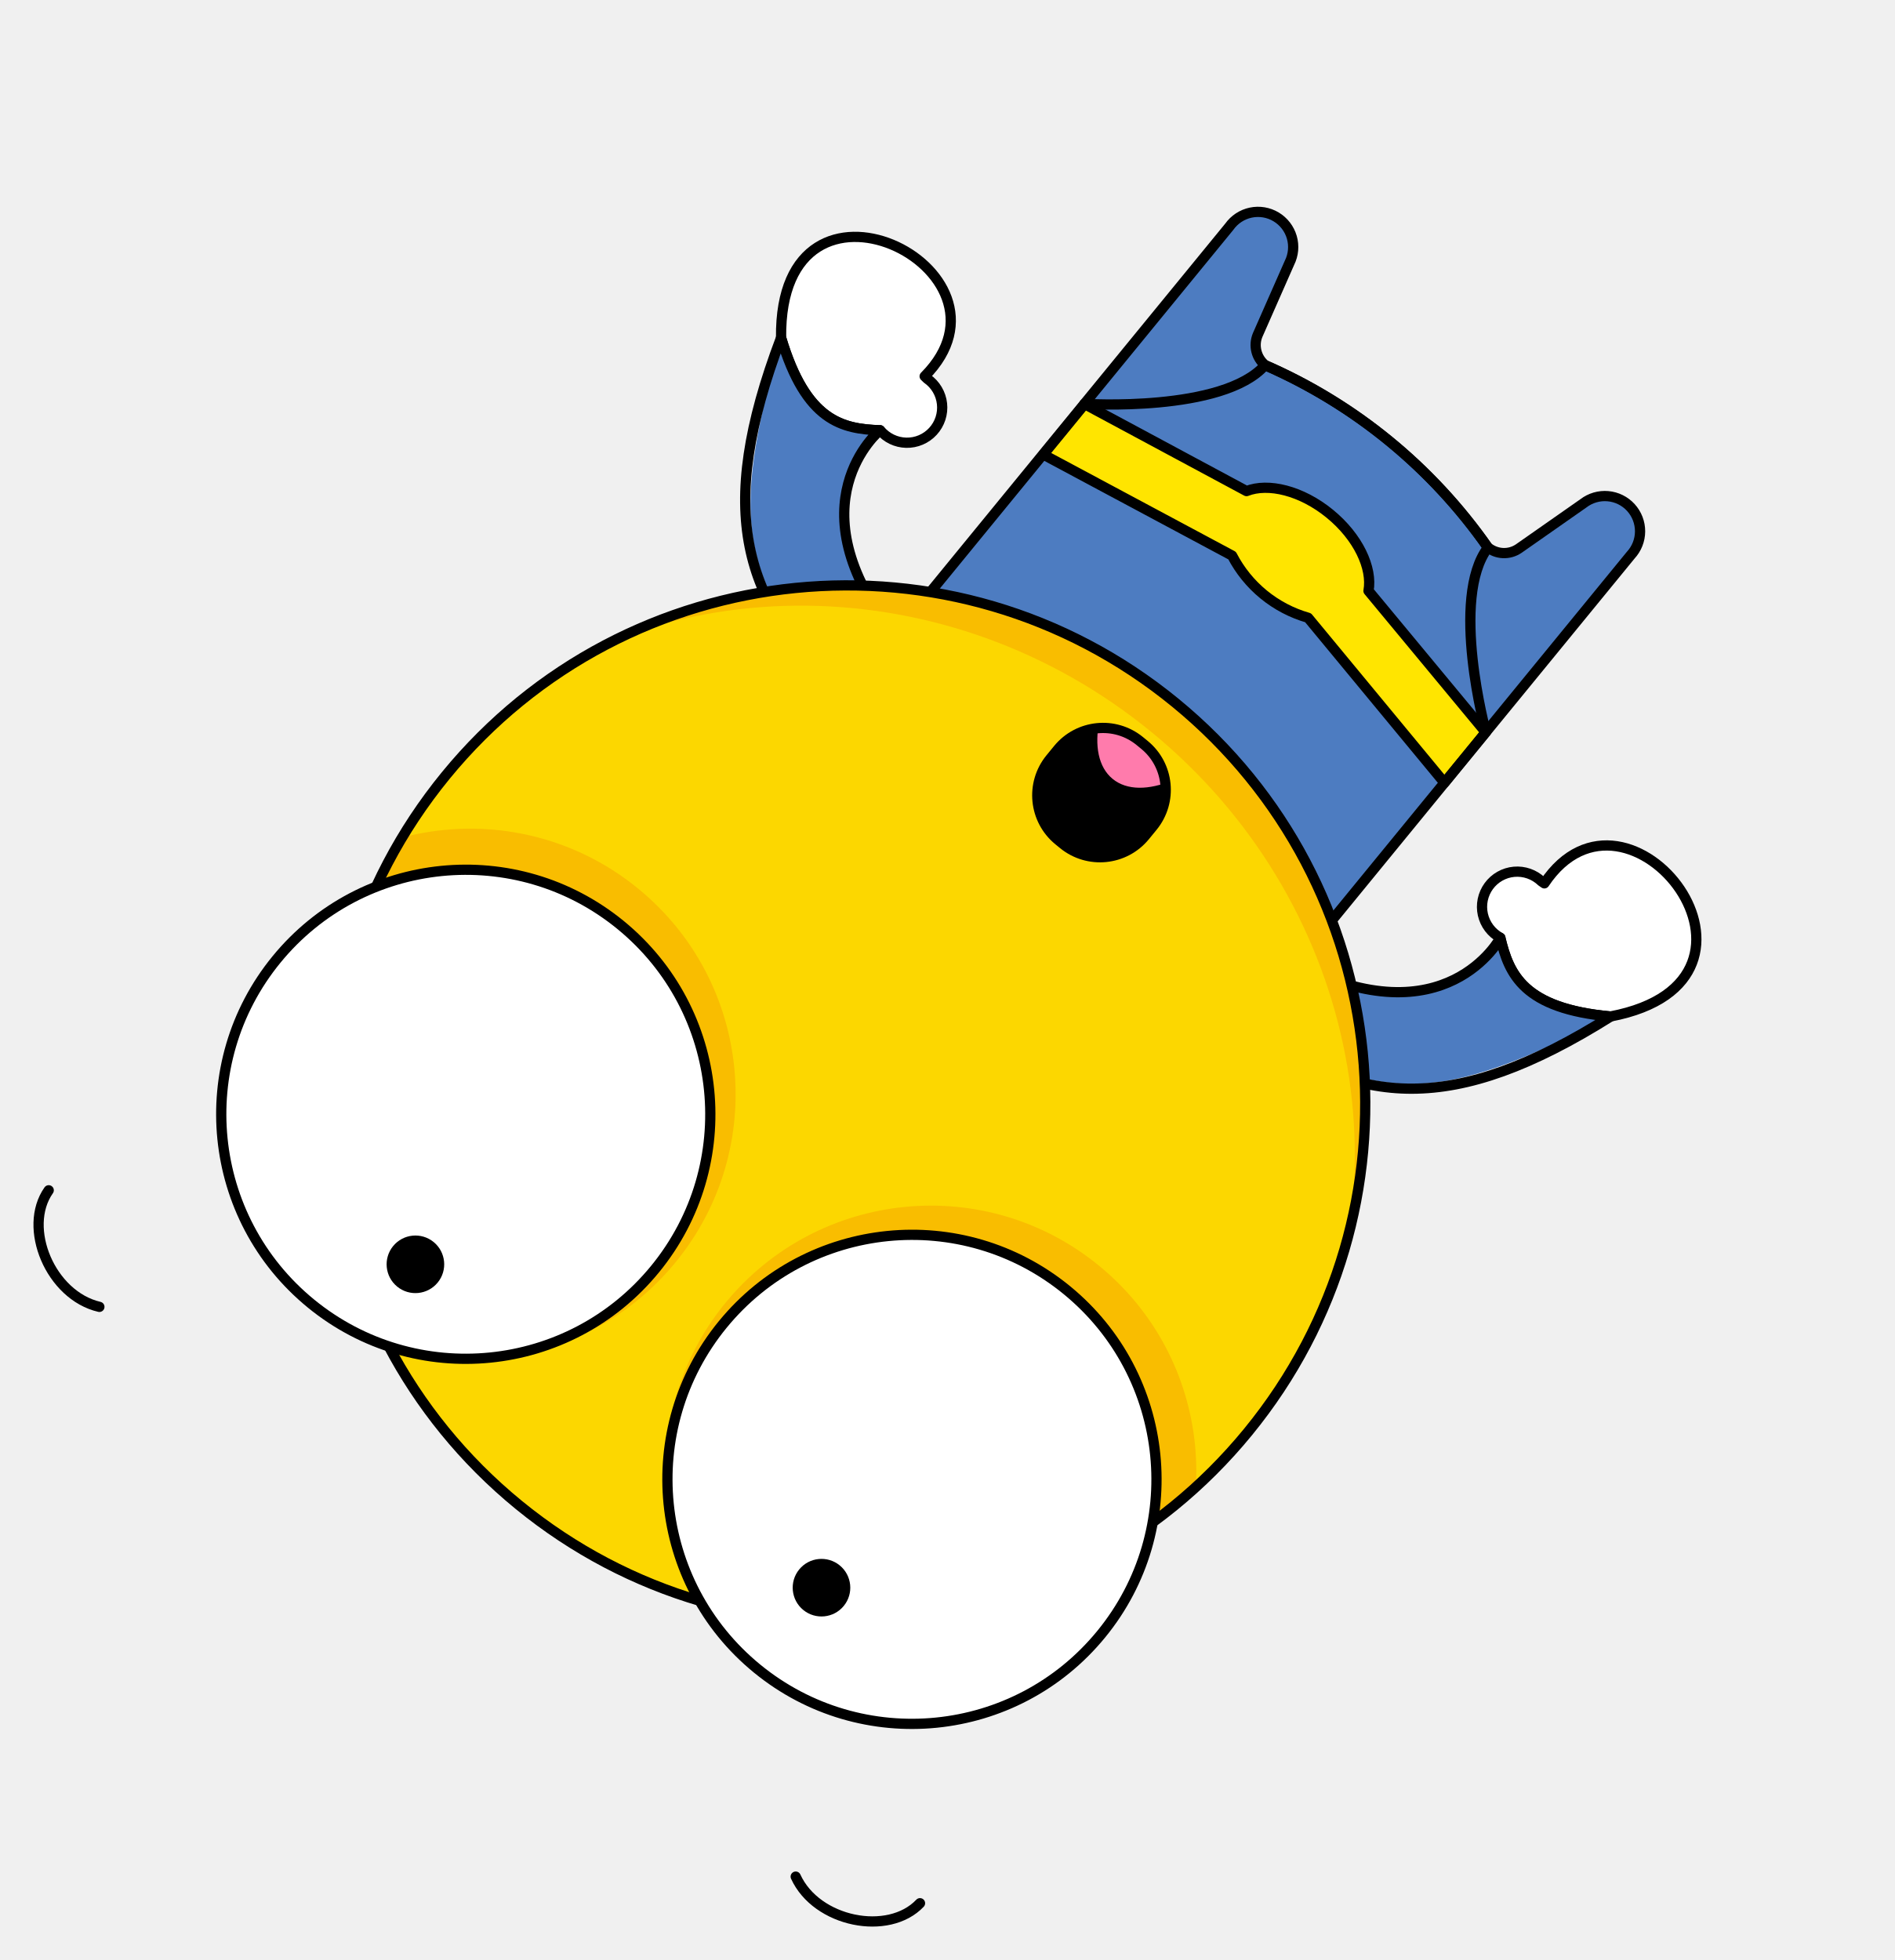
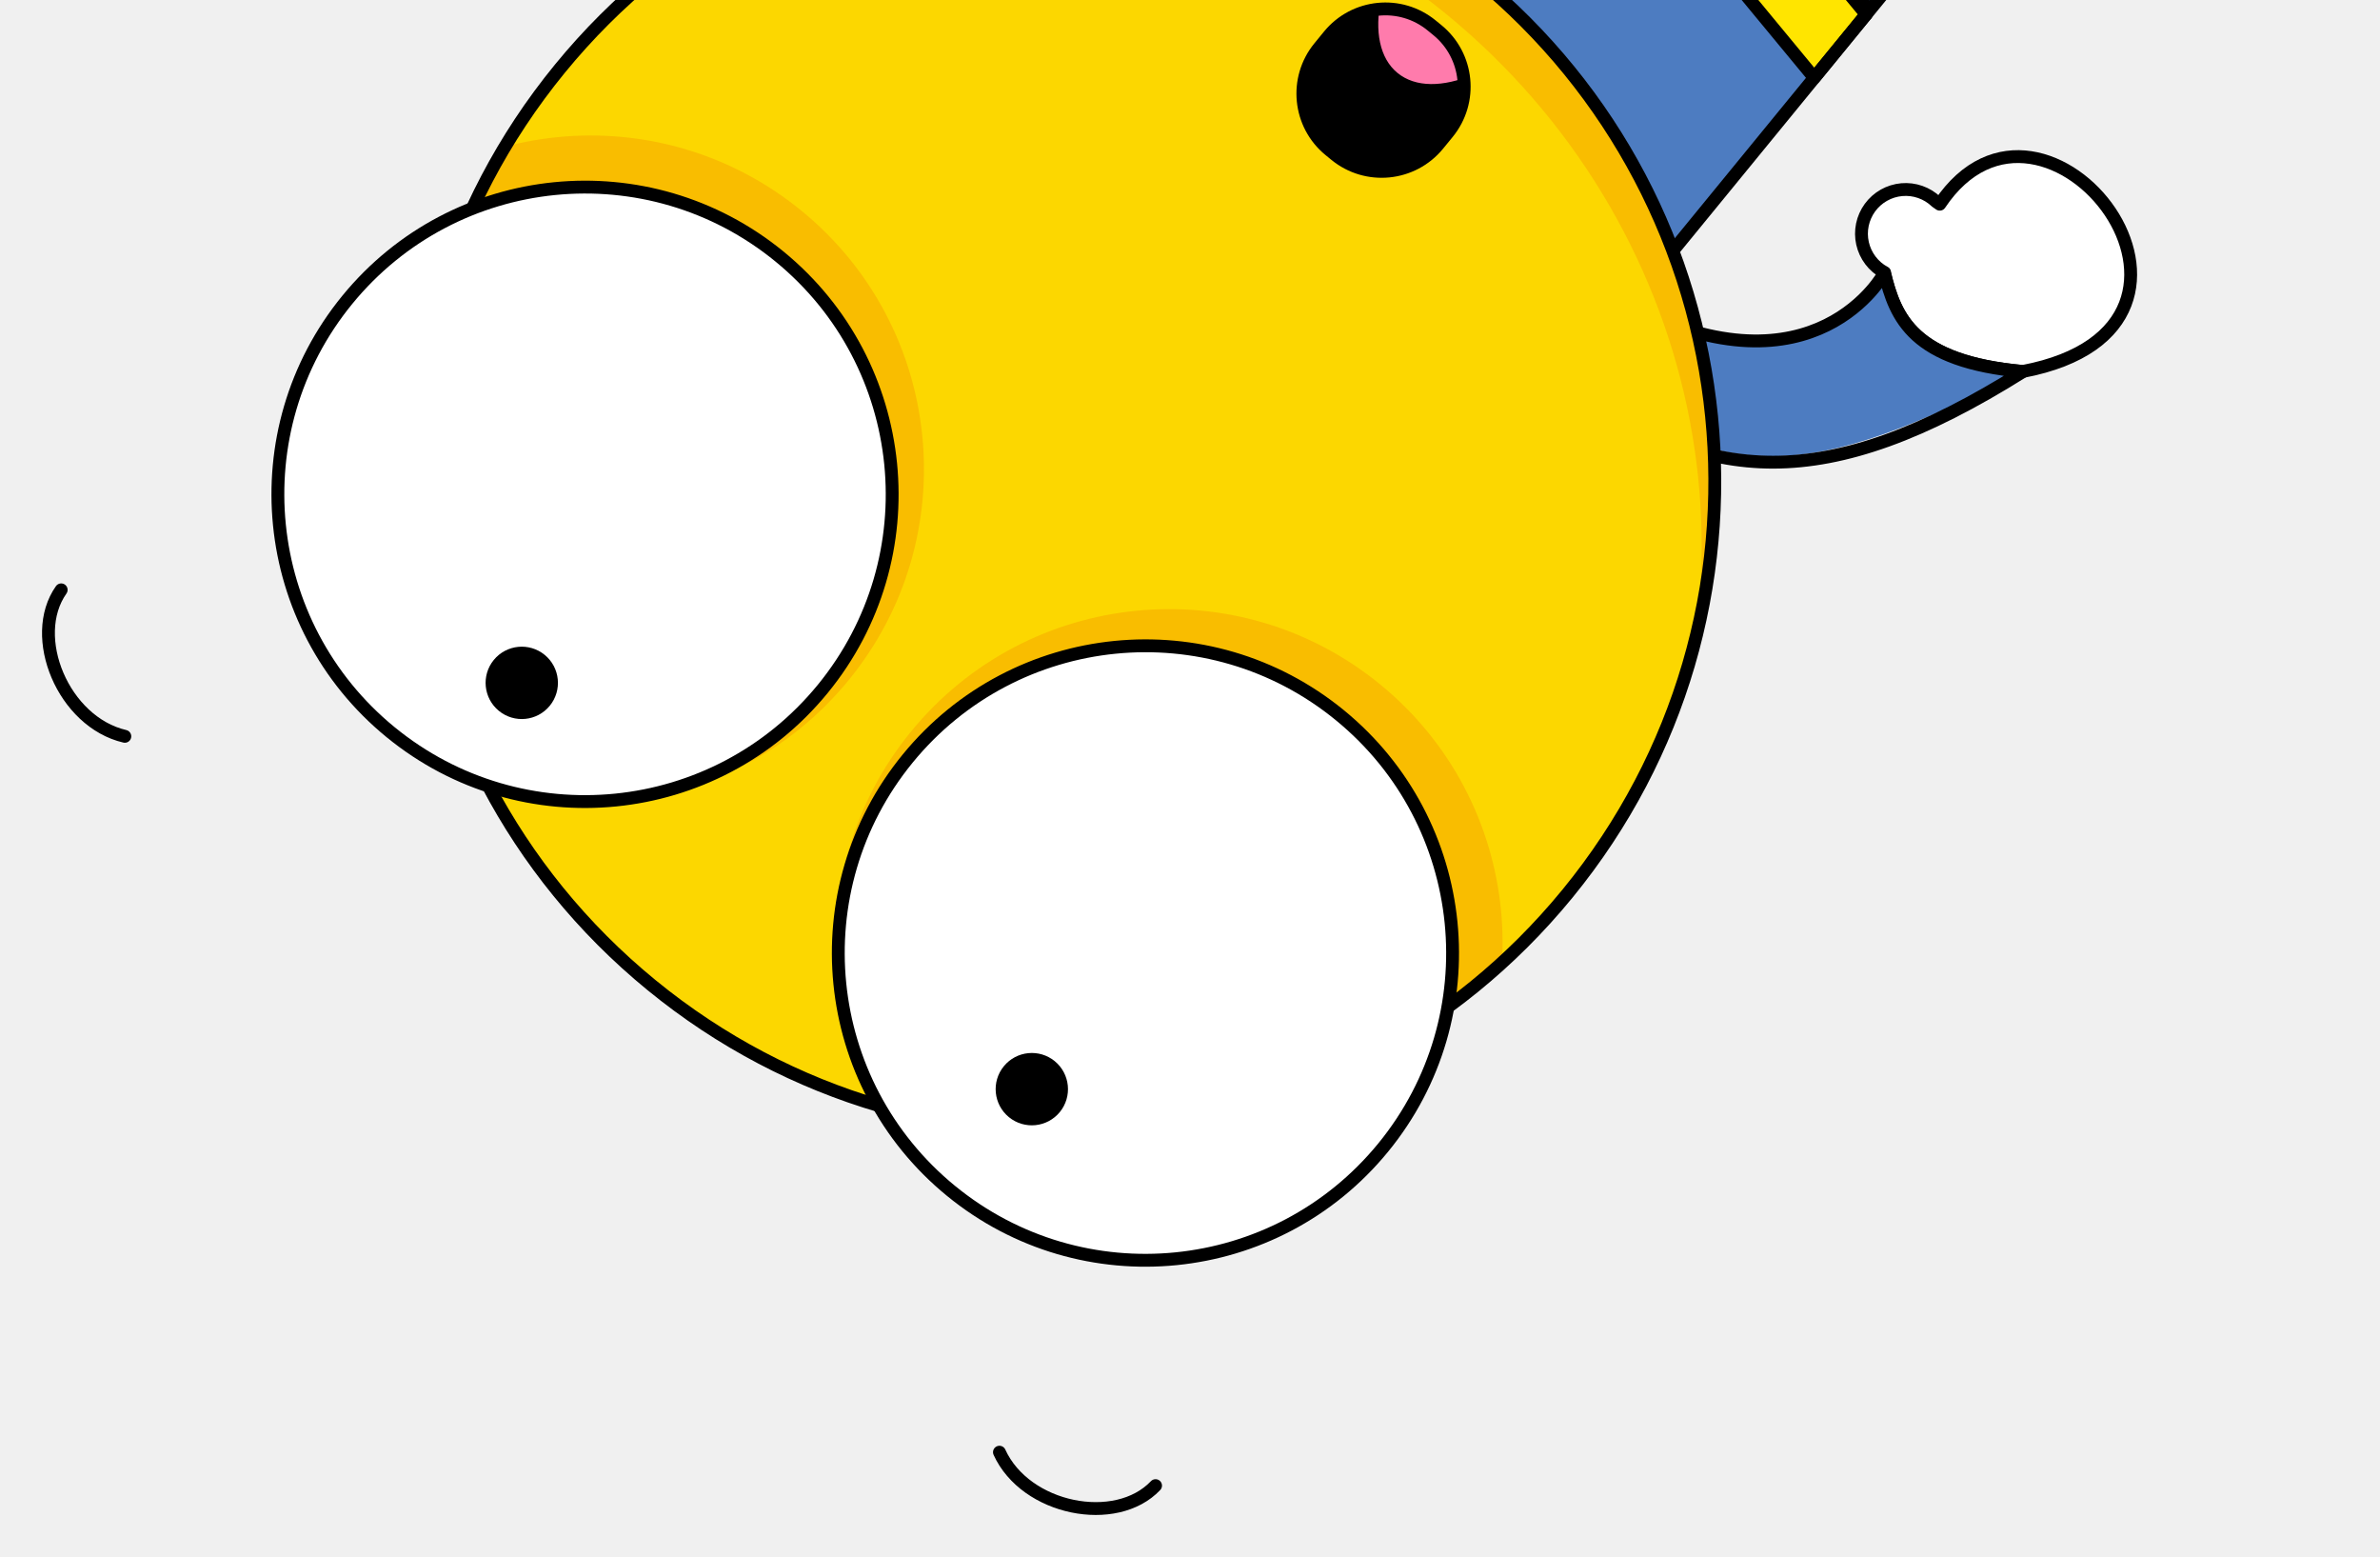
- <svg xmlns="http://www.w3.org/2000/svg" width="552" height="571" viewBox="0 0 552 571" fill="none">
-   <path d="M242.154 207.922L262.106 183.378L358.104 66.06C359.596 63.948 361.831 62.478 364.361 61.944C366.891 61.411 369.53 61.853 371.747 63.182C373.965 64.512 375.599 66.631 376.321 69.114C377.042 71.597 376.799 74.261 375.64 76.572L366.371 97.609C365.748 99.108 365.623 100.768 366.014 102.343C366.405 103.919 367.292 105.327 368.544 106.361C394.65 117.724 417.099 136.094 433.405 159.433C434.664 160.459 436.22 161.052 437.843 161.124C439.466 161.196 441.069 160.743 442.414 159.832L461.267 146.637C463.306 145.07 465.859 144.325 468.421 144.552C470.983 144.778 473.367 145.958 475.1 147.859C476.833 149.759 477.789 152.242 477.778 154.814C477.767 157.386 476.791 159.86 475.042 161.746L379.017 279.098L359.028 303.527" fill="#4D7CC1" />
-   <path d="M376.318 163.132L432.863 213.293C432.863 213.293 422.28 174.238 433.461 159.535C417.111 136.187 394.639 117.799 368.516 106.394C356.301 120.25 315.902 117.645 315.902 117.645L376.318 163.132Z" stroke="black" stroke-width="2.98" stroke-linecap="round" stroke-linejoin="round" />
-   <path d="M303.934 132.42L358.931 161.861C361.193 166.226 364.323 170.084 368.128 173.198C371.934 176.312 376.335 178.616 381.062 179.97L420.794 228.042L432.822 213.343L398.664 172.136C399.874 165.444 395.651 156.424 387.392 149.667C379.134 142.909 369.439 140.577 363.136 143.066L315.967 117.725L303.934 132.42Z" fill="#FFE500" stroke="black" stroke-width="2.98" stroke-linecap="round" stroke-linejoin="round" />
-   <path d="M262.148 183.487L262.098 183.389L358.104 66.059C359.596 63.948 361.831 62.478 364.361 61.944C366.892 61.41 369.53 61.853 371.748 63.182C373.966 64.512 375.599 66.63 376.321 69.114C377.043 71.597 376.8 74.261 375.64 76.572L366.371 97.609C365.748 99.108 365.623 100.768 366.014 102.343C366.406 103.919 367.293 105.327 368.545 106.361C394.65 117.724 417.1 136.093 433.405 159.433C434.664 160.459 436.221 161.052 437.844 161.124C439.466 161.195 441.069 160.742 442.414 159.832L461.267 146.637C463.306 145.069 465.86 144.325 468.422 144.551C470.984 144.778 473.367 145.958 475.1 147.859C476.833 149.759 477.789 152.241 477.778 154.813C477.768 157.385 476.791 159.859 475.043 161.746L379.018 279.098" stroke="black" stroke-width="2.98" stroke-linecap="round" stroke-linejoin="round" />
-   <path d="M437.049 273.205C439.586 283.794 443.771 293.819 469.184 296.12C524.455 285.615 474.302 220.856 449.896 257.345L449.063 256.766C448.006 255.758 446.747 254.988 445.368 254.506C443.99 254.025 442.525 253.843 441.07 253.974C439.616 254.104 438.206 254.544 436.936 255.263C435.665 255.983 434.563 256.965 433.703 258.145C432.843 259.325 432.245 260.675 431.948 262.105C431.652 263.534 431.665 265.011 431.985 266.435C432.306 267.86 432.927 269.199 433.807 270.364C434.687 271.529 435.806 272.493 437.089 273.19L437.049 273.205Z" fill="white" stroke="black" stroke-width="2.98" stroke-linecap="round" stroke-linejoin="round" />
-   <path d="M360.446 296.705C402.215 322.621 418.596 321.836 469.201 296.134C443.789 293.833 439.615 283.817 437.066 273.218C436.991 273.39 421.121 302.973 377.648 280.806" fill="#4D7CC1" />
-   <path d="M364.372 299.917C396.171 321.783 422.824 325.295 469.213 296.143C443.8 293.842 439.626 283.827 437.078 273.228C437.003 273.4 421.133 302.982 377.66 280.815" stroke="black" stroke-width="2.98" stroke-linecap="round" stroke-linejoin="round" />
-   <path d="M256.364 125.357C245.482 124.966 234.827 122.848 227.541 98.393C226.898 42.137 300.303 78.48 269.367 109.625L270.099 110.327C271.296 111.163 272.301 112.246 273.046 113.501C273.791 114.757 274.259 116.158 274.419 117.609C274.578 119.06 274.426 120.529 273.973 121.917C273.519 123.305 272.774 124.58 271.788 125.656C270.801 126.733 269.597 127.586 268.254 128.16C266.911 128.733 265.461 129.013 264.001 128.981C262.542 128.948 261.106 128.605 259.79 127.973C258.473 127.34 257.308 126.434 256.37 125.315L256.364 125.357Z" fill="white" stroke="black" stroke-width="2.98" stroke-linecap="round" stroke-linejoin="round" />
-   <path d="M248.512 205.114C214.842 169.301 212.369 153.088 227.547 98.397C234.832 122.852 245.476 124.961 256.369 125.361C256.216 125.469 230.359 146.88 260.693 185.105" fill="#4D7CC1" />
-   <path d="M244.587 201.902C216.86 175.06 208.142 149.63 227.535 98.389C234.821 122.843 245.464 124.952 256.358 125.352C256.204 125.46 230.348 146.871 260.681 185.097" stroke="black" stroke-width="2.98" stroke-linecap="round" stroke-linejoin="round" />
-   <path d="M347.434 300.583C353.056 299.859 358.733 299.643 364.394 299.935C363.074 268.852 351.039 240.96 328.081 222.174C305.117 203.384 275.411 197.112 244.709 201.993C246.19 207.65 247.109 213.439 247.453 219.277L347.434 300.583Z" fill="#4C70BF" />
-   <path d="M342.341 204.68C277.799 151.868 182.67 161.376 129.858 225.918C77.047 290.46 86.555 385.589 151.097 438.4C215.638 491.212 310.767 481.704 363.579 417.162C416.391 352.621 406.882 257.491 342.341 204.68Z" fill="#FCD700" />
-   <mask id="mask0_264_4568" style="mask-type:luminance" maskUnits="userSpaceOnUse" x="95" y="170" width="303" height="303">
-     <path d="M342.341 204.68C277.8 151.868 182.671 161.376 129.859 225.918C77.047 290.46 86.556 385.589 151.097 438.4C215.639 491.212 310.768 481.704 363.58 417.162C416.391 352.621 406.883 257.491 342.341 204.68Z" fill="white" />
+ <svg xmlns="http://www.w3.org/2000/svg" width="552" height="361" viewBox="0 0 552 361" fill="none">
+   <path d="M242.154 -2.078L262.106 -26.621L358.104 -143.94C359.596 -146.052 361.831 -147.522 364.361 -148.055C366.891 -148.589 369.53 -148.147 371.747 -146.817C373.965 -145.487 375.599 -143.369 376.321 -140.886C377.042 -138.403 376.799 -135.739 375.64 -133.427L366.371 -112.391C365.748 -110.891 365.623 -109.232 366.014 -107.656C366.405 -106.08 367.292 -104.672 368.544 -103.639C394.65 -92.275 417.099 -73.906 433.405 -50.566C434.664 -49.54 436.22 -48.947 437.843 -48.876C439.466 -48.804 441.069 -49.257 442.414 -50.168L461.267 -63.362C463.306 -64.93 465.859 -65.674 468.421 -65.448C470.983 -65.222 473.367 -64.041 475.1 -62.141C476.833 -60.24 477.789 -57.758 477.778 -55.186C477.767 -52.614 476.791 -50.14 475.042 -48.254L379.017 69.099L359.028 93.528" fill="#4D7CC1" />
+   <path d="M376.318 -46.868L432.863 3.293C432.863 3.293 422.28 -35.762 433.461 -50.464C417.111 -73.812 394.639 -92.2 368.516 -103.605C356.301 -89.749 315.902 -92.355 315.902 -92.355L376.318 -46.868Z" stroke="black" stroke-width="2.98" stroke-linecap="round" stroke-linejoin="round" />
+   <path d="M303.934 -77.579L358.931 -48.139C361.193 -43.773 364.323 -39.915 368.128 -36.801C371.934 -33.688 376.335 -31.383 381.062 -30.03L420.794 18.043L432.822 3.343L398.664 -37.863C399.874 -44.556 395.651 -53.575 387.392 -60.333C379.134 -67.09 369.439 -69.422 363.136 -66.934L315.967 -92.274L303.934 -77.579Z" fill="#FFE500" stroke="black" stroke-width="2.98" stroke-linecap="round" stroke-linejoin="round" />
+   <path d="M262.148 -26.512L262.098 -26.61L358.104 -143.94C359.596 -146.052 361.831 -147.522 364.361 -148.055C366.892 -148.589 369.53 -148.147 371.748 -146.817C373.966 -145.488 375.599 -143.369 376.321 -140.886C377.043 -138.403 376.8 -135.739 375.64 -133.428L366.371 -112.391C365.748 -110.892 365.623 -109.232 366.014 -107.656C366.406 -106.081 367.293 -104.672 368.545 -103.639C394.65 -92.275 417.1 -73.906 433.405 -50.566C434.664 -49.54 436.221 -48.948 437.844 -48.876C439.466 -48.804 441.069 -49.257 442.414 -50.168L461.267 -63.363C463.306 -64.93 465.86 -65.674 468.422 -65.448C470.984 -65.222 473.367 -64.041 475.1 -62.141C476.833 -60.24 477.789 -57.758 477.778 -55.186C477.768 -52.614 476.791 -50.14 475.043 -48.254L379.018 69.099" stroke="black" stroke-width="2.98" stroke-linecap="round" stroke-linejoin="round" />
+   <path d="M437.049 63.205C439.586 73.795 443.771 83.819 469.184 86.121C524.455 75.616 474.302 10.857 449.896 47.345L449.063 46.766C448.006 45.758 446.747 44.988 445.368 44.507C443.99 44.025 442.525 43.843 441.07 43.974C439.616 44.105 438.206 44.544 436.936 45.264C435.665 45.983 434.563 46.966 433.703 48.145C432.843 49.325 432.245 50.675 431.948 52.105C431.652 53.535 431.665 55.011 431.985 56.436C432.306 57.86 432.927 59.2 433.807 60.365C434.687 61.53 435.806 62.493 437.089 63.191L437.049 63.205Z" fill="white" stroke="black" stroke-width="2.98" stroke-linecap="round" stroke-linejoin="round" />
+   <path d="M360.446 86.706C402.215 112.622 418.596 111.837 469.201 86.134C443.789 83.833 439.615 73.818 437.066 63.219C436.991 63.391 421.121 92.973 377.648 70.806" fill="#4D7CC1" />
+   <path d="M364.372 89.918C396.171 111.783 422.824 115.296 469.213 86.144C443.8 83.842 439.626 73.827 437.078 63.228C437.003 63.4 421.133 92.983 377.66 70.815" stroke="black" stroke-width="2.98" stroke-linecap="round" stroke-linejoin="round" />
+   <path d="M347.434 90.584C353.056 89.86 358.733 89.643 364.394 89.936C363.074 58.852 351.039 30.96 328.081 12.175C305.117 -6.616 275.411 -12.888 244.709 -8.007C246.19 -2.35 247.109 3.44 247.453 9.277L347.434 90.584Z" fill="#4C70BF" />
+   <path d="M342.341 -5.32C277.799 -58.132 182.67 -48.623 129.858 15.918C77.047 80.46 86.555 175.589 151.097 228.401C215.638 281.213 310.767 271.704 363.579 207.163C416.391 142.621 406.882 47.492 342.341 -5.32Z" fill="#FCD700" />
+   <mask id="mask0_264_4568" style="mask-type:luminance" maskUnits="userSpaceOnUse" x="95" y="-40" width="303" height="303">
+     <path d="M342.341 -5.32C277.8 -58.132 182.671 -48.623 129.859 15.918C77.047 80.46 86.556 175.589 151.097 228.401C215.639 281.213 310.768 271.704 363.58 207.163C416.391 142.621 406.883 47.492 342.341 -5.32Z" fill="white" />
  </mask>
  <g mask="url(#mask0_264_4568)">
-     <path d="M185.934 258.901C152.88 231.854 104.158 236.724 77.111 269.778C50.064 302.832 54.934 351.554 87.988 378.602C121.042 405.649 169.764 400.779 196.812 367.724C223.859 334.67 218.989 285.948 185.934 258.901Z" fill="#F9BD00" />
-     <path d="M320.139 368.715C287.085 341.668 238.363 346.538 211.316 379.592C184.269 412.647 189.139 461.369 222.193 488.416C255.248 515.463 303.969 510.593 331.017 477.539C358.064 444.484 353.194 395.762 320.139 368.715Z" fill="#F9BD00" />
-     <path d="M335.364 213.207C394.287 261.42 411.706 343.139 376.755 407.312C440.739 353.817 446.675 257.154 390.033 191.436C383.794 184.201 376.933 177.525 369.531 171.486C302.264 116.38 204.905 123.97 152.098 188.45C146.33 195.486 141.242 203.053 136.901 211.049C192.903 164.101 276.444 165.013 335.381 213.22L335.364 213.207Z" fill="#F9BD00" />
+     <path d="M185.934 48.901C152.88 21.854 104.158 26.724 77.111 59.779C50.064 92.833 54.934 141.555 87.988 168.602C121.042 195.649 169.764 190.779 196.812 157.725C223.859 124.67 218.989 75.948 185.934 48.901Z" fill="#F9BD00" />
+     <path d="M320.139 158.716C287.085 131.669 238.363 136.538 211.316 169.593C184.269 202.647 189.139 251.369 222.193 278.416C255.248 305.464 303.969 300.594 331.017 267.539C358.064 234.485 353.194 185.763 320.139 158.716Z" fill="#F9BD00" />
+     <path d="M335.364 3.207C394.287 51.421 411.706 133.139 376.755 197.313C440.739 143.817 446.675 47.155 390.033 -18.563C383.794 -25.799 376.933 -32.474 369.531 -38.514C302.264 -93.62 204.905 -86.03 152.098 -21.55C146.33 -14.513 141.242 -6.946 136.901 1.05C192.903 -45.898 276.444 -44.986 335.381 3.221L335.364 3.207Z" fill="#F9BD00" />
  </g>
-   <path d="M342.341 204.68C277.799 151.868 182.67 161.376 129.858 225.918C77.047 290.46 86.555 385.589 151.097 438.4C215.638 491.212 310.767 481.704 363.579 417.162C416.391 352.621 406.882 257.491 342.341 204.68Z" stroke="black" stroke-width="2.98" stroke-linecap="round" stroke-linejoin="round" />
-   <path d="M180.8 269.487C150.351 244.572 105.471 249.058 80.557 279.506C55.642 309.954 60.128 354.835 90.576 379.749C121.024 404.664 165.905 400.178 190.819 369.73C215.734 339.281 211.248 294.401 180.8 269.487Z" fill="white" stroke="black" stroke-width="2.98" stroke-linecap="round" stroke-linejoin="round" />
-   <path d="M126.328 361.837C122.743 358.904 117.458 359.432 114.524 363.017C111.591 366.602 112.119 371.887 115.704 374.821C119.289 377.754 124.574 377.226 127.508 373.641C130.441 370.055 129.913 364.771 126.328 361.837Z" fill="black" />
-   <path d="M310.778 375.842C280.329 350.928 235.449 355.414 210.535 385.862C185.62 416.31 190.106 461.19 220.554 486.105C251.002 511.019 295.883 506.533 320.797 476.085C345.712 445.637 341.226 400.757 310.778 375.842Z" fill="white" stroke="black" stroke-width="2.98" stroke-linecap="round" stroke-linejoin="round" />
-   <path d="M244.625 456.041C241.04 453.107 235.755 453.635 232.821 457.221C229.888 460.806 230.416 466.09 234.001 469.024C237.586 471.958 242.871 471.43 245.805 467.844C248.738 464.259 248.21 458.975 244.625 456.041Z" fill="black" />
-   <path d="M268.012 554.456C258.831 564.147 237.867 560.025 231.802 546.708M14.191 346.764C6.491 357.668 14.698 377.415 28.952 380.724" stroke="black" stroke-width="2.98" stroke-linecap="round" stroke-linejoin="round" />
-   <path d="M308.223 218.275L306.004 220.987C300.084 228.223 301.15 238.887 308.385 244.808L309.727 245.906C316.962 251.826 327.627 250.76 333.547 243.525L335.766 240.813C341.686 233.578 340.621 222.913 333.385 216.993L332.043 215.895C324.808 209.974 314.143 211.04 308.223 218.275Z" fill="black" />
-   <mask id="mask1_264_4568" style="mask-type:luminance" maskUnits="userSpaceOnUse" x="302" y="212" width="38" height="38">
-     <path d="M308.224 218.276L306.005 220.988C300.085 228.223 301.151 238.888 308.386 244.808L309.728 245.906C316.963 251.827 327.628 250.761 333.548 243.525L335.767 240.813C341.687 233.578 340.621 222.913 333.386 216.993L332.044 215.895C324.809 209.975 314.144 211.041 308.224 218.276Z" fill="white" />
+   <path d="M342.341 -5.32C277.799 -58.132 182.67 -48.623 129.858 15.918C77.047 80.46 86.555 175.589 151.097 228.401C215.638 281.213 310.767 271.704 363.579 207.163C416.391 142.621 406.882 47.492 342.341 -5.32Z" stroke="black" stroke-width="2.98" stroke-linecap="round" stroke-linejoin="round" />
+   <path d="M180.8 59.487C150.351 34.573 105.471 39.059 80.557 69.507C55.642 99.955 60.128 144.835 90.576 169.75C121.024 194.664 165.905 190.178 190.819 159.73C215.734 129.282 211.248 84.402 180.8 59.487Z" fill="white" stroke="black" stroke-width="2.98" stroke-linecap="round" stroke-linejoin="round" />
+   <path d="M126.328 151.838C122.743 148.904 117.458 149.432 114.524 153.017C111.591 156.603 112.119 161.887 115.704 164.821C119.289 167.755 124.574 167.226 127.508 163.641C130.441 160.056 129.913 154.771 126.328 151.838Z" fill="black" />
+   <path d="M310.778 165.843C280.329 140.928 235.449 145.414 210.535 175.862C185.62 206.31 190.106 251.191 220.554 276.105C251.002 301.02 295.883 296.534 320.797 266.086C345.712 235.637 341.226 190.757 310.778 165.843Z" fill="white" stroke="black" stroke-width="2.98" stroke-linecap="round" stroke-linejoin="round" />
+   <path d="M244.625 246.041C241.04 243.108 235.755 243.636 232.821 247.221C229.888 250.806 230.416 256.091 234.001 259.025C237.586 261.958 242.871 261.43 245.805 257.845C248.738 254.26 248.21 248.975 244.625 246.041Z" fill="black" />
+   <path d="M268.012 344.456C258.831 354.148 237.867 350.026 231.802 336.708M14.191 136.764C6.491 147.668 14.698 167.415 28.952 170.724" stroke="black" stroke-width="2.98" stroke-linecap="round" stroke-linejoin="round" />
+   <path d="M308.223 8.276L306.004 10.988C300.084 18.223 301.15 28.888 308.385 34.808L309.727 35.906C316.962 41.827 327.627 40.761 333.547 33.525L335.766 30.814C341.686 23.578 340.621 12.913 333.385 6.993L332.043 5.895C324.808 -0.025 314.143 1.041 308.223 8.276Z" fill="black" />
+   <mask id="mask1_264_4568" style="mask-type:luminance" maskUnits="userSpaceOnUse" x="302" y="2" width="38" height="38">
+     <path d="M308.224 8.276L306.005 10.988C300.085 18.224 301.151 28.888 308.386 34.809L309.728 35.907C316.963 41.827 327.628 40.761 333.548 33.526L335.767 30.814C341.687 23.579 340.621 12.914 333.386 6.994L332.044 5.895C324.809 -0.025 314.144 1.041 308.224 8.276Z" fill="white" />
  </mask>
  <g mask="url(#mask1_264_4568)">
-     <path d="M370.766 169.93C362.422 163.102 345.219 170.325 332.343 186.061C319.466 201.798 315.791 220.09 324.135 226.918C332.479 233.745 349.682 226.523 362.558 210.786C375.435 195.049 379.11 176.757 370.766 169.93Z" fill="#FF7BAC" />
+     <path d="M370.766 -40.07C362.422 -46.897 345.219 -39.675 332.343 -23.938C319.466 -8.201 315.791 10.091 324.135 16.918C332.479 23.745 349.682 16.523 362.558 0.786C375.435 -14.95 379.11 -33.242 370.766 -40.07Z" fill="#FF7BAC" />
  </g>
-   <path d="M308.223 218.275L306.004 220.987C300.084 228.223 301.15 238.887 308.385 244.808L309.727 245.906C316.962 251.826 327.627 250.76 333.547 243.525L335.766 240.813C341.686 233.578 340.621 222.913 333.385 216.993L332.043 215.895C324.808 209.974 314.143 211.04 308.223 218.275Z" stroke="black" stroke-width="2.98" stroke-linecap="round" stroke-linejoin="round" />
+   <path d="M308.223 8.276L306.004 10.988C300.084 18.223 301.15 28.888 308.385 34.808L309.727 35.906C316.962 41.827 327.627 40.761 333.547 33.525L335.766 30.814C341.686 23.578 340.621 12.913 333.385 6.993L332.043 5.895C324.808 -0.025 314.143 1.041 308.223 8.276Z" stroke="black" stroke-width="2.98" stroke-linecap="round" stroke-linejoin="round" />
</svg>
